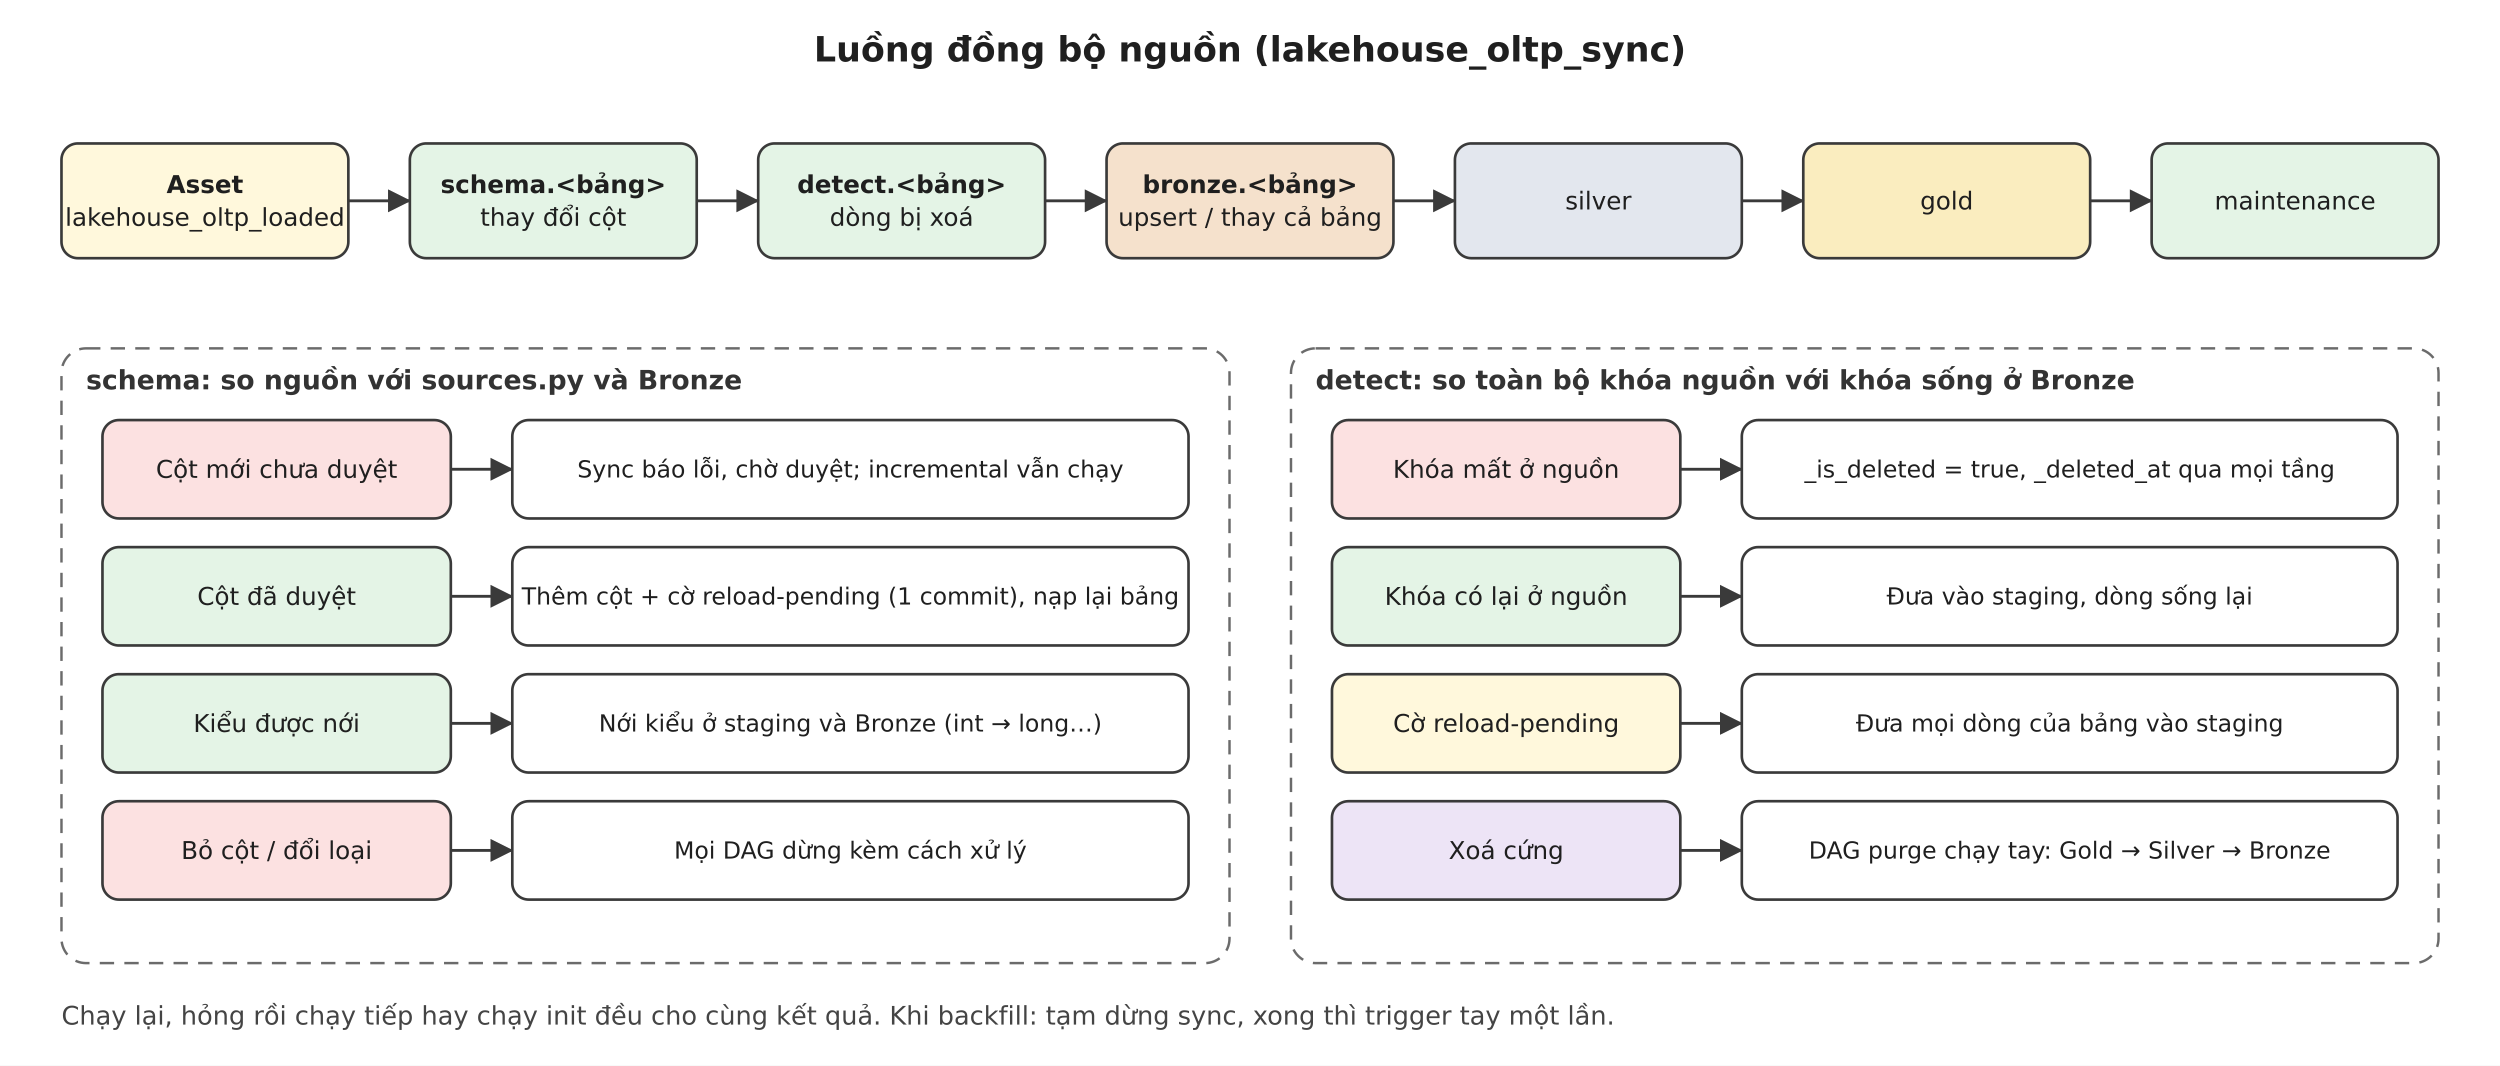
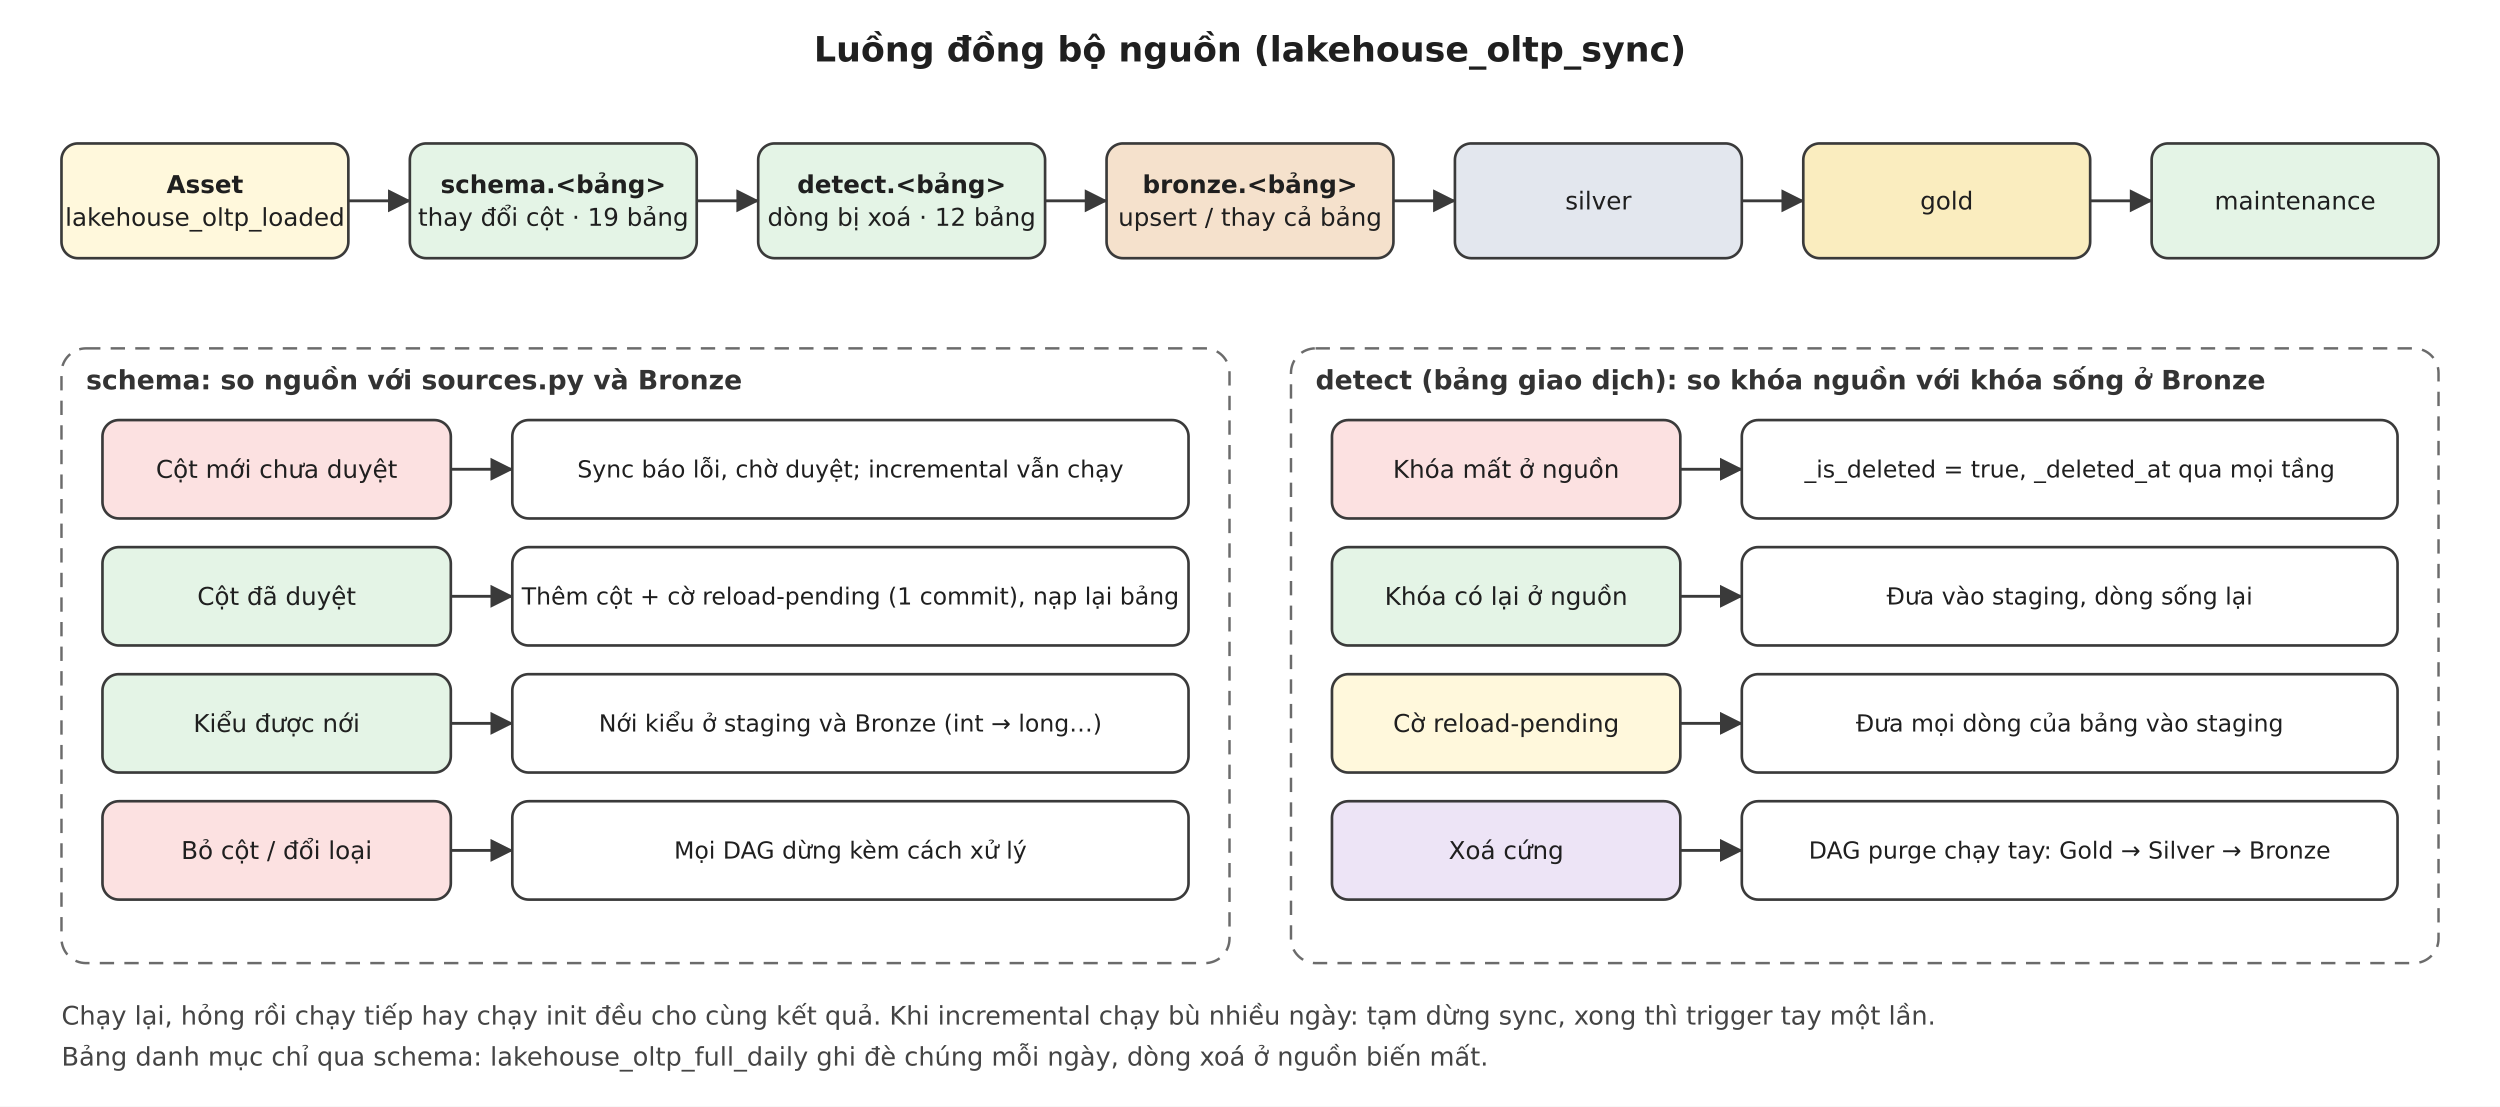
- <svg xmlns="http://www.w3.org/2000/svg" width="1220" height="520" viewBox="0 0 1220 520">
+ <svg xmlns="http://www.w3.org/2000/svg" width="1220" height="540" viewBox="0 0 1220 540">
  <defs>
    <marker id="arrow" viewBox="0 0 10 10" refX="9.5" refY="5" markerWidth="8" markerHeight="8" orient="auto-start-reverse">
      <path d="M 0 0 L 10 5 L 0 10 z" fill="#3A3A3A" />
    </marker>
    <marker id="arrow-start" viewBox="0 0 10 10" refX="0.5" refY="5" markerWidth="8" markerHeight="8" orient="auto">
      <path d="M 10 0 L 0 5 L 10 10 z" fill="#3A3A3A" />
    </marker>
  </defs>
  <rect width="100%" height="100%" fill="#FFFFFF" />
  <text x="610.0" y="30.0" font-family="DejaVu Sans, Arial, Helvetica, sans-serif" font-size="17" font-weight="bold" text-anchor="middle" fill="#1F1F1F">Luồng đồng bộ nguồn (lakehouse_oltp_sync)</text>
  <rect x="30" y="70" width="140" height="56" rx="8" fill="#FFF8DC" stroke="#3A3A3A" stroke-width="1.3" />
  <text x="100.0" y="94.2" font-family="DejaVu Sans, Arial, Helvetica, sans-serif" font-size="12" font-weight="bold" text-anchor="middle" fill="#1F1F1F">Asset</text>
  <text x="100.0" y="110.2" font-family="DejaVu Sans, Arial, Helvetica, sans-serif" font-size="12" font-weight="normal" text-anchor="middle" fill="#1F1F1F">lakehouse_oltp_loaded</text>
  <rect x="200" y="70" width="140" height="56" rx="8" fill="#E4F4E6" stroke="#3A3A3A" stroke-width="1.3" />
  <text x="270.0" y="94.2" font-family="DejaVu Sans, Arial, Helvetica, sans-serif" font-size="12" font-weight="bold" text-anchor="middle" fill="#1F1F1F">schema.&lt;bảng&gt;</text>
-   <text x="270.0" y="110.2" font-family="DejaVu Sans, Arial, Helvetica, sans-serif" font-size="12" font-weight="normal" text-anchor="middle" fill="#1F1F1F">thay đổi cột</text>
+   <text x="270.0" y="110.2" font-family="DejaVu Sans, Arial, Helvetica, sans-serif" font-size="12" font-weight="normal" text-anchor="middle" fill="#1F1F1F">thay đổi cột · 19 bảng</text>
  <line x1="170.0" y1="98.0" x2="200.0" y2="98.0" stroke="#3A3A3A" stroke-width="1.4" marker-end="url(#arrow)" />
  <rect x="370" y="70" width="140" height="56" rx="8" fill="#E4F4E6" stroke="#3A3A3A" stroke-width="1.3" />
  <text x="440.0" y="94.2" font-family="DejaVu Sans, Arial, Helvetica, sans-serif" font-size="12" font-weight="bold" text-anchor="middle" fill="#1F1F1F">detect.&lt;bảng&gt;</text>
-   <text x="440.0" y="110.2" font-family="DejaVu Sans, Arial, Helvetica, sans-serif" font-size="12" font-weight="normal" text-anchor="middle" fill="#1F1F1F">dòng bị xoá</text>
+   <text x="440.0" y="110.2" font-family="DejaVu Sans, Arial, Helvetica, sans-serif" font-size="12" font-weight="normal" text-anchor="middle" fill="#1F1F1F">dòng bị xoá · 12 bảng</text>
  <line x1="340.0" y1="98.0" x2="370.0" y2="98.0" stroke="#3A3A3A" stroke-width="1.4" marker-end="url(#arrow)" />
  <rect x="540" y="70" width="140" height="56" rx="8" fill="#F5E1CC" stroke="#3A3A3A" stroke-width="1.3" />
  <text x="610.0" y="94.2" font-family="DejaVu Sans, Arial, Helvetica, sans-serif" font-size="12" font-weight="bold" text-anchor="middle" fill="#1F1F1F">bronze.&lt;bảng&gt;</text>
  <text x="610.0" y="110.2" font-family="DejaVu Sans, Arial, Helvetica, sans-serif" font-size="12" font-weight="normal" text-anchor="middle" fill="#1F1F1F">upsert / thay cả bảng</text>
  <line x1="510.0" y1="98.0" x2="540.0" y2="98.0" stroke="#3A3A3A" stroke-width="1.4" marker-end="url(#arrow)" />
  <rect x="710" y="70" width="140" height="56" rx="8" fill="#E3E7EE" stroke="#3A3A3A" stroke-width="1.3" />
  <text x="780.0" y="102.2" font-family="DejaVu Sans, Arial, Helvetica, sans-serif" font-size="12" font-weight="normal" text-anchor="middle" fill="#1F1F1F">silver</text>
  <line x1="680.0" y1="98.0" x2="710.0" y2="98.0" stroke="#3A3A3A" stroke-width="1.4" marker-end="url(#arrow)" />
  <rect x="880" y="70" width="140" height="56" rx="8" fill="#FAEDBF" stroke="#3A3A3A" stroke-width="1.3" />
  <text x="950.0" y="102.2" font-family="DejaVu Sans, Arial, Helvetica, sans-serif" font-size="12" font-weight="normal" text-anchor="middle" fill="#1F1F1F">gold</text>
  <line x1="850.0" y1="98.0" x2="880.0" y2="98.0" stroke="#3A3A3A" stroke-width="1.4" marker-end="url(#arrow)" />
  <rect x="1050" y="70" width="140" height="56" rx="8" fill="#E4F4E6" stroke="#3A3A3A" stroke-width="1.3" />
  <text x="1120.0" y="102.2" font-family="DejaVu Sans, Arial, Helvetica, sans-serif" font-size="12" font-weight="normal" text-anchor="middle" fill="#1F1F1F">maintenance</text>
  <line x1="1020.0" y1="98.0" x2="1050.0" y2="98.0" stroke="#3A3A3A" stroke-width="1.4" marker-end="url(#arrow)" />
  <rect x="30" y="170" width="570" height="300" rx="12" fill="#FFFFFF" fill-opacity="0.45" stroke="#6B6B6B" stroke-width="1.2" stroke-dasharray="7 5" />
  <text x="42.0" y="190.0" font-family="DejaVu Sans, Arial, Helvetica, sans-serif" font-size="13" font-weight="bold" text-anchor="start" fill="#333333">schema: so nguồn với sources.py và Bronze</text>
  <rect x="50" y="205" width="170" height="48" rx="8" fill="#FCE1E1" stroke="#3A3A3A" stroke-width="1.3" />
  <text x="135.0" y="233.2" font-family="DejaVu Sans, Arial, Helvetica, sans-serif" font-size="12" font-weight="normal" text-anchor="middle" fill="#1F1F1F">Cột mới chưa duyệt</text>
  <line x1="220.0" y1="229.0" x2="250.0" y2="229.0" stroke="#3A3A3A" stroke-width="1.4" marker-end="url(#arrow)" />
  <rect x="250" y="205" width="330" height="48" rx="8" fill="#FFFFFF" stroke="#3A3A3A" stroke-width="1.3" />
  <text x="415.0" y="233.0" font-family="DejaVu Sans, Arial, Helvetica, sans-serif" font-size="11.5" font-weight="normal" text-anchor="middle" fill="#1F1F1F">Sync báo lỗi, chờ duyệt; incremental vẫn chạy</text>
  <rect x="50" y="267" width="170" height="48" rx="8" fill="#E4F4E6" stroke="#3A3A3A" stroke-width="1.3" />
  <text x="135.0" y="295.2" font-family="DejaVu Sans, Arial, Helvetica, sans-serif" font-size="12" font-weight="normal" text-anchor="middle" fill="#1F1F1F">Cột đã duyệt</text>
  <line x1="220.0" y1="291.0" x2="250.0" y2="291.0" stroke="#3A3A3A" stroke-width="1.4" marker-end="url(#arrow)" />
  <rect x="250" y="267" width="330" height="48" rx="8" fill="#FFFFFF" stroke="#3A3A3A" stroke-width="1.3" />
  <text x="415.0" y="295.0" font-family="DejaVu Sans, Arial, Helvetica, sans-serif" font-size="11.5" font-weight="normal" text-anchor="middle" fill="#1F1F1F">Thêm cột + cờ reload-pending (1 commit), nạp lại bảng</text>
  <rect x="50" y="329" width="170" height="48" rx="8" fill="#E4F4E6" stroke="#3A3A3A" stroke-width="1.3" />
  <text x="135.0" y="357.2" font-family="DejaVu Sans, Arial, Helvetica, sans-serif" font-size="12" font-weight="normal" text-anchor="middle" fill="#1F1F1F">Kiểu được nới</text>
  <line x1="220.0" y1="353.0" x2="250.0" y2="353.0" stroke="#3A3A3A" stroke-width="1.4" marker-end="url(#arrow)" />
  <rect x="250" y="329" width="330" height="48" rx="8" fill="#FFFFFF" stroke="#3A3A3A" stroke-width="1.3" />
  <text x="415.0" y="357.0" font-family="DejaVu Sans, Arial, Helvetica, sans-serif" font-size="11.5" font-weight="normal" text-anchor="middle" fill="#1F1F1F">Nới kiểu ở staging và Bronze (int → long…)</text>
  <rect x="50" y="391" width="170" height="48" rx="8" fill="#FCE1E1" stroke="#3A3A3A" stroke-width="1.3" />
  <text x="135.0" y="419.2" font-family="DejaVu Sans, Arial, Helvetica, sans-serif" font-size="12" font-weight="normal" text-anchor="middle" fill="#1F1F1F">Bỏ cột / đổi loại</text>
  <line x1="220.0" y1="415.0" x2="250.0" y2="415.0" stroke="#3A3A3A" stroke-width="1.4" marker-end="url(#arrow)" />
  <rect x="250" y="391" width="330" height="48" rx="8" fill="#FFFFFF" stroke="#3A3A3A" stroke-width="1.3" />
  <text x="415.0" y="419.0" font-family="DejaVu Sans, Arial, Helvetica, sans-serif" font-size="11.5" font-weight="normal" text-anchor="middle" fill="#1F1F1F">Mọi DAG dừng kèm cách xử lý</text>
  <rect x="630" y="170" width="560" height="300" rx="12" fill="#FFFFFF" fill-opacity="0.45" stroke="#6B6B6B" stroke-width="1.2" stroke-dasharray="7 5" />
-   <text x="642.0" y="190.0" font-family="DejaVu Sans, Arial, Helvetica, sans-serif" font-size="13" font-weight="bold" text-anchor="start" fill="#333333">detect: so toàn bộ khóa nguồn với khóa sống ở Bronze</text>
+   <text x="642.0" y="190.0" font-family="DejaVu Sans, Arial, Helvetica, sans-serif" font-size="13" font-weight="bold" text-anchor="start" fill="#333333">detect (bảng giao dịch): so khóa nguồn với khóa sống ở Bronze</text>
  <rect x="650" y="205" width="170" height="48" rx="8" fill="#FCE1E1" stroke="#3A3A3A" stroke-width="1.3" />
  <text x="735.0" y="233.2" font-family="DejaVu Sans, Arial, Helvetica, sans-serif" font-size="12" font-weight="normal" text-anchor="middle" fill="#1F1F1F">Khóa mất ở nguồn</text>
  <line x1="820.0" y1="229.0" x2="850.0" y2="229.0" stroke="#3A3A3A" stroke-width="1.4" marker-end="url(#arrow)" />
  <rect x="850" y="205" width="320" height="48" rx="8" fill="#FFFFFF" stroke="#3A3A3A" stroke-width="1.3" />
  <text x="1010.0" y="233.0" font-family="DejaVu Sans, Arial, Helvetica, sans-serif" font-size="11.5" font-weight="normal" text-anchor="middle" fill="#1F1F1F">_is_deleted = true, _deleted_at qua mọi tầng</text>
  <rect x="650" y="267" width="170" height="48" rx="8" fill="#E4F4E6" stroke="#3A3A3A" stroke-width="1.3" />
  <text x="735.0" y="295.2" font-family="DejaVu Sans, Arial, Helvetica, sans-serif" font-size="12" font-weight="normal" text-anchor="middle" fill="#1F1F1F">Khóa có lại ở nguồn</text>
  <line x1="820.0" y1="291.0" x2="850.0" y2="291.0" stroke="#3A3A3A" stroke-width="1.4" marker-end="url(#arrow)" />
  <rect x="850" y="267" width="320" height="48" rx="8" fill="#FFFFFF" stroke="#3A3A3A" stroke-width="1.3" />
  <text x="1010.0" y="295.0" font-family="DejaVu Sans, Arial, Helvetica, sans-serif" font-size="11.5" font-weight="normal" text-anchor="middle" fill="#1F1F1F">Đưa vào staging, dòng sống lại</text>
  <rect x="650" y="329" width="170" height="48" rx="8" fill="#FFF8DC" stroke="#3A3A3A" stroke-width="1.3" />
  <text x="735.0" y="357.2" font-family="DejaVu Sans, Arial, Helvetica, sans-serif" font-size="12" font-weight="normal" text-anchor="middle" fill="#1F1F1F">Cờ reload-pending</text>
  <line x1="820.0" y1="353.0" x2="850.0" y2="353.0" stroke="#3A3A3A" stroke-width="1.4" marker-end="url(#arrow)" />
  <rect x="850" y="329" width="320" height="48" rx="8" fill="#FFFFFF" stroke="#3A3A3A" stroke-width="1.3" />
  <text x="1010.0" y="357.0" font-family="DejaVu Sans, Arial, Helvetica, sans-serif" font-size="11.5" font-weight="normal" text-anchor="middle" fill="#1F1F1F">Đưa mọi dòng của bảng vào staging</text>
  <rect x="650" y="391" width="170" height="48" rx="8" fill="#EDE4F6" stroke="#3A3A3A" stroke-width="1.3" />
  <text x="735.0" y="419.2" font-family="DejaVu Sans, Arial, Helvetica, sans-serif" font-size="12" font-weight="normal" text-anchor="middle" fill="#1F1F1F">Xoá cứng</text>
  <line x1="820.0" y1="415.0" x2="850.0" y2="415.0" stroke="#3A3A3A" stroke-width="1.4" marker-end="url(#arrow)" />
  <rect x="850" y="391" width="320" height="48" rx="8" fill="#FFFFFF" stroke="#3A3A3A" stroke-width="1.3" />
  <text x="1010.0" y="419.0" font-family="DejaVu Sans, Arial, Helvetica, sans-serif" font-size="11.5" font-weight="normal" text-anchor="middle" fill="#1F1F1F">DAG purge chạy tay: Gold → Silver → Bronze</text>
-   <text x="30.0" y="500.0" font-family="DejaVu Sans, Arial, Helvetica, sans-serif" font-size="12.5" font-weight="normal" text-anchor="start" fill="#444444">Chạy lại, hỏng rồi chạy tiếp hay chạy init đều cho cùng kết quả. Khi backfill: tạm dừng sync, xong thì trigger tay một lần.</text>
+   <text x="30.0" y="500.0" font-family="DejaVu Sans, Arial, Helvetica, sans-serif" font-size="12.5" font-weight="normal" text-anchor="start" fill="#444444">Chạy lại, hỏng rồi chạy tiếp hay chạy init đều cho cùng kết quả. Khi incremental chạy bù nhiều ngày: tạm dừng sync, xong thì trigger tay một lần.</text>
+   <text x="30.0" y="520.0" font-family="DejaVu Sans, Arial, Helvetica, sans-serif" font-size="12.5" font-weight="normal" text-anchor="start" fill="#444444">Bảng danh mục chỉ qua schema: lakehouse_oltp_full_daily ghi đè chúng mỗi ngày, dòng xoá ở nguồn biến mất.</text>
</svg>
